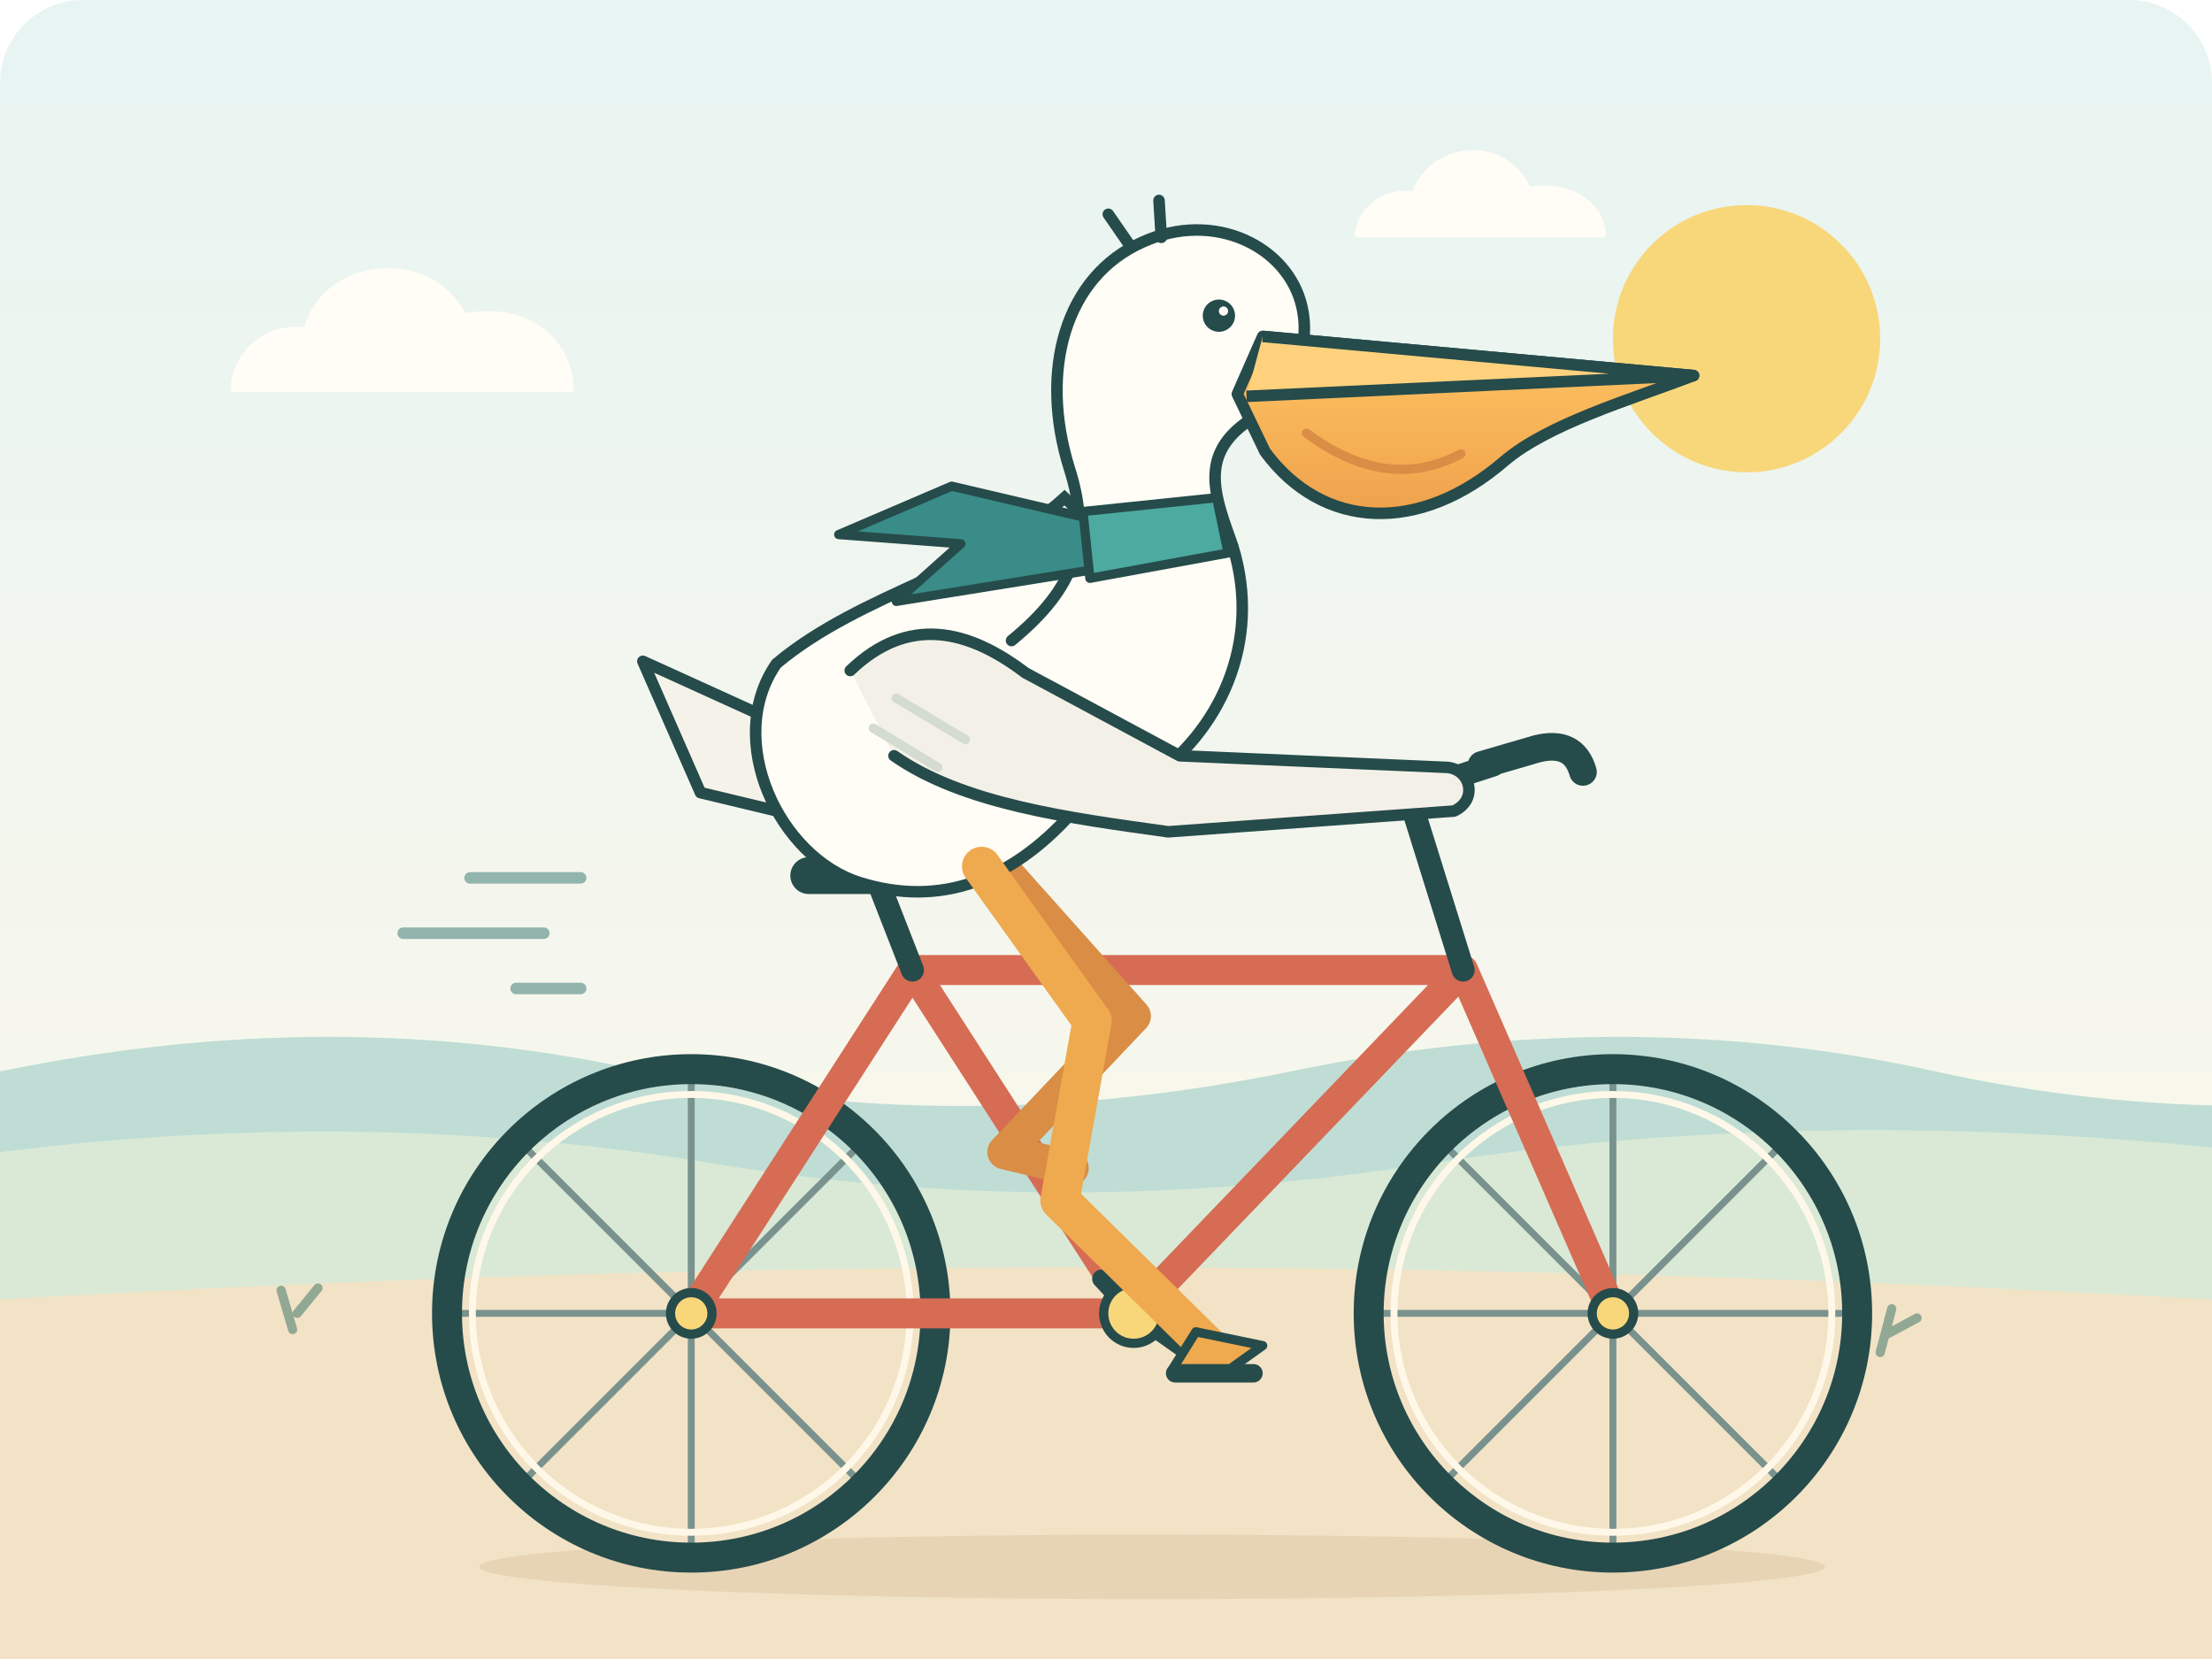
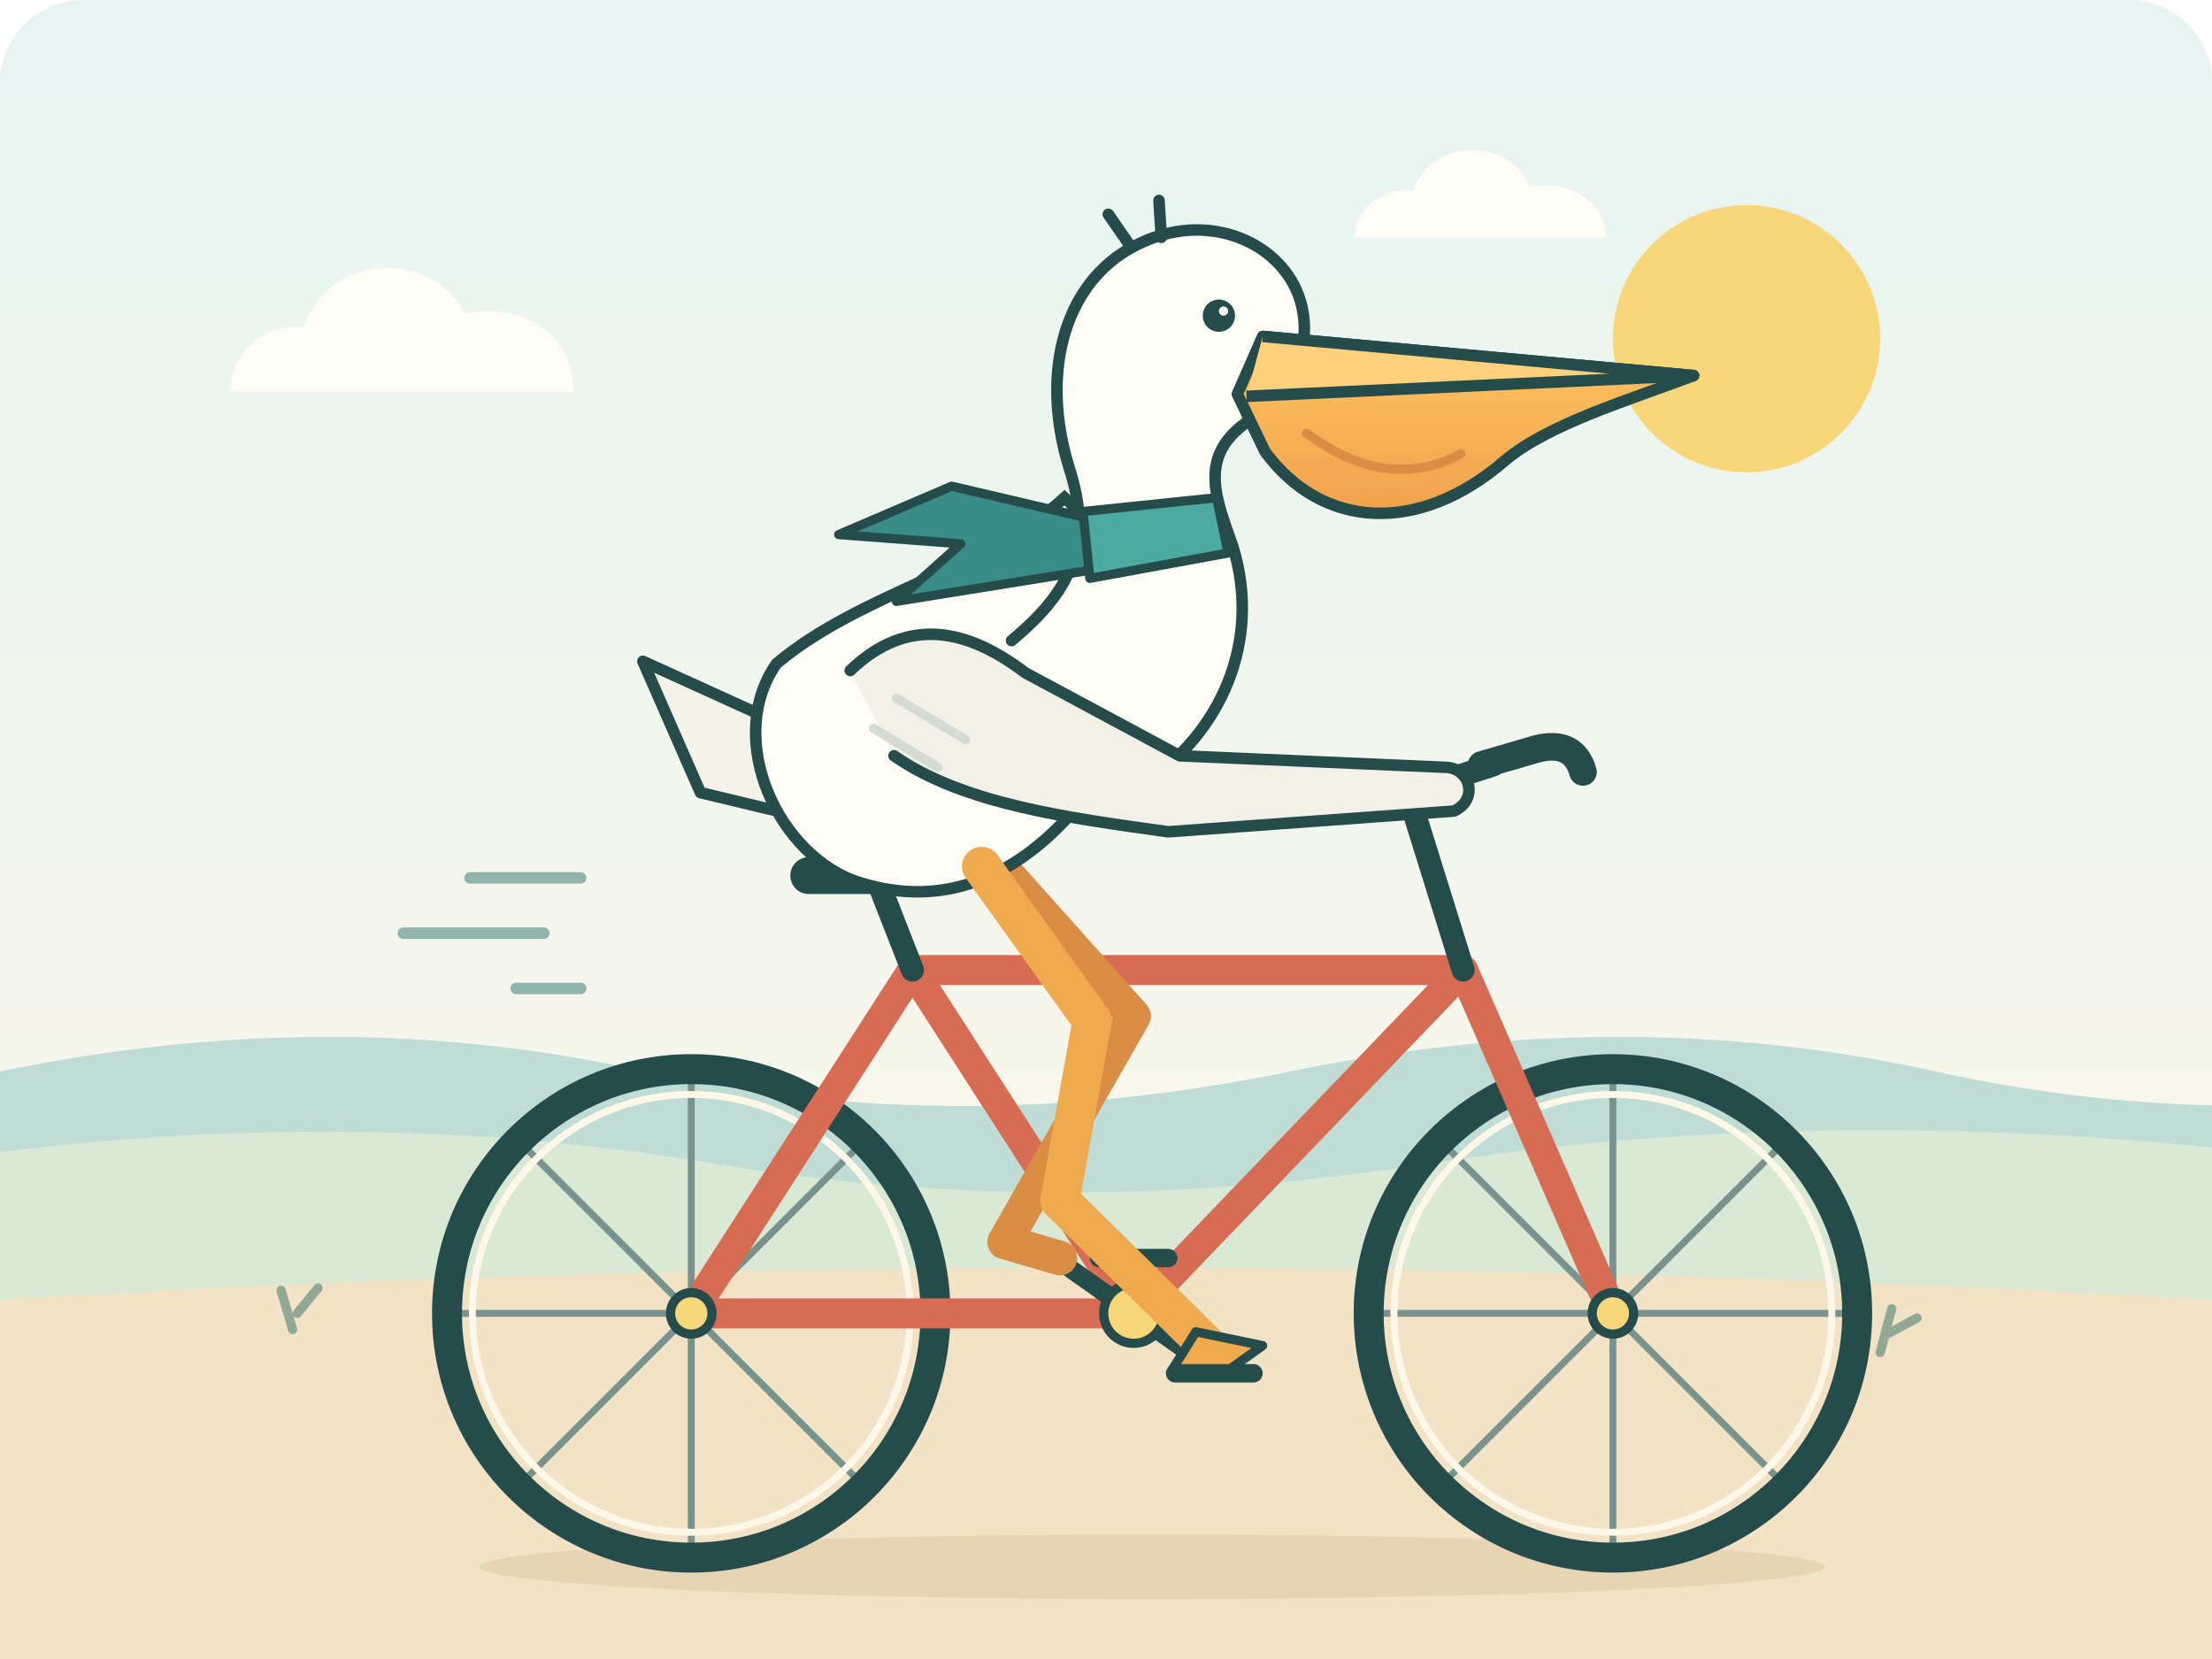
<svg xmlns="http://www.w3.org/2000/svg" width="960" height="720" viewBox="0 0 960 720" role="img" aria-labelledby="title desc">
  <defs>
    <linearGradient id="sky" x2="0" y2="1">
      <stop stop-color="#e7f4f2" />
      <stop offset="1" stop-color="#fff8e9" />
    </linearGradient>
    <linearGradient id="bill" x2="0" y2="1">
      <stop stop-color="#ffc663" />
      <stop offset="1" stop-color="#efa14c" />
    </linearGradient>
  </defs>
  <rect width="960" height="720" rx="36" fill="url(#sky)" />
  <circle cx="758" cy="147" r="58" fill="#f8d77b" />
  <g fill="#fffdf5">
    <path d="M100 170c0-17 15-30 32-28 9-31 55-35 70-6 26-5 47 10 47 34Z" />
    <path d="M588 103c0-12 12-22 25-20 9-23 41-24 51-2 18-3 33 7 33 22Z" />
  </g>
  <path d="M0 465Q145 435 280 465T560 465T840 465T1120 465V590H0Z" fill="#bfddd5" />
  <path d="M0 500Q160 480 310 505T620 505T960 498V586H0Z" fill="#d9e9d6" />
  <path d="M0 564Q470 536 960 564V720H0Z" fill="#f2e3c6" />
  <ellipse cx="500" cy="680" rx="292" ry="14" fill="#ddc9a7" opacity=".55" />
  <g fill="none" stroke-linecap="round" stroke-linejoin="round">
    <g stroke="#79928e" stroke-width="3">
      <path d="m300 464 0 212m-106-106h212m-181-75 150 150m-150 0 150-150" />
      <path d="m700 464 0 212m-106-106h212m-181-75 150 150m-150 0 150-150" />
    </g>
    <g stroke="#264b4b" stroke-width="13" fill="none">
      <circle cx="300" cy="570" r="106" />
      <circle cx="700" cy="570" r="106" />
    </g>
    <g stroke="#fff8e9" stroke-width="3">
      <circle cx="300" cy="570" r="95" />
      <circle cx="700" cy="570" r="95" />
    </g>
    <path d="m396 421-96 149h192L396 421h239L492 570m143-149 65 149" stroke="#d66c54" stroke-width="13" />
    <path d="m396 421-16-41m255 41-24-77 37-12" stroke="#264b4b" stroke-width="10" />
    <path d="m643 332 24-7q16-4 20 10" stroke="#264b4b" stroke-width="12" />
    <path d="M351 380h61" stroke="#264b4b" stroke-width="16" />
-     <path d="m492 570 34 24m-48-39 14 15" stroke="#264b4b" stroke-width="8" />
-     <path d="M510 596h34" stroke="#264b4b" stroke-width="8" />
+     <path d="m492 570 34 24m-34-24-34-24" stroke="#264b4b" stroke-width="8" />
+     <path d="M510 596h34m-67-50h30" stroke="#264b4b" stroke-width="8" />
    <g fill="#f8d77b" stroke="#264b4b" stroke-width="4">
      <circle cx="300" cy="570" r="9" />
      <circle cx="700" cy="570" r="9" />
      <circle cx="492" cy="570" r="13" />
    </g>
  </g>
-   <path d="m434 376 58 65-56 59 29 7" fill="none" stroke="#d98d45" stroke-width="15" stroke-linecap="round" stroke-linejoin="round" />
+   <path d="m434 376 58 65-56 98 24 7" fill="none" stroke="#d98d45" stroke-width="15" stroke-linecap="round" stroke-linejoin="round" />
  <path d="m334 312-55-25 25 57 50 12" fill="#f5f3e9" stroke="#264b4b" stroke-width="5" stroke-linejoin="round" />
  <path d="M337 288c37-31 91-41 125-72l36 34c-7 44-5 72-33 103-26 29-57 41-92 30-35-11-59-62-36-95Z" fill="#fffdf5" stroke="#264b4b" stroke-width="5" />
  <path d="M439 278c28-23 35-44 25-75-13-42-2-83 32-98 31-14 63 2 69 28 5 22-8 39-25 51-20 15-12 33-5 53 13 42-6 81-37 102" fill="#fffdf5" stroke="#264b4b" stroke-width="5" stroke-linecap="round" />
  <path d="M548 146 735 163c-29 11-63 21-82 37-37 32-79 30-104-4l-12-25Z" fill="url(#bill)" stroke="#264b4b" stroke-width="5" stroke-linejoin="round" />
  <path d="m548 146 187 17-194 9" fill="#ffd17d" stroke="#264b4b" stroke-width="5" stroke-linejoin="round" />
  <path d="M567 188q35 26 67 9" fill="none" stroke="#d98d45" stroke-width="4" stroke-linecap="round" />
  <circle cx="529" cy="137" r="7" fill="#264b4b" />
  <circle cx="531" cy="135" r="2" fill="#fffdf5" />
  <path d="m490 106-9-13m23 10-1-16" fill="none" stroke="#264b4b" stroke-width="5" stroke-linecap="round" />
  <path d="m477 226-64-15-49 21 53 4-28 25 87-14" fill="#398c88" stroke="#264b4b" stroke-width="4" stroke-linejoin="round" />
  <path d="m470 222 58-6 5 24-60 11Z" fill="#4caaa0" stroke="#264b4b" stroke-width="4" stroke-linejoin="round" />
  <path d="M369 291c25-24 51-18 76 1l67 36 115 5c11 0 15 14 4 19l-124 9c-43-6-89-12-119-33" fill="#f3f1e7" stroke="#264b4b" stroke-width="5" stroke-linecap="round" stroke-linejoin="round" />
  <path d="m389 303 30 18m-40-5 28 17" fill="none" stroke="#d4dbd0" stroke-width="4" stroke-linecap="round" />
  <path d="m426 376 48 67-14 78 65 64" fill="none" stroke="#efa94e" stroke-width="17" stroke-linecap="round" stroke-linejoin="round" />
  <path d="m519 578 29 6-14 10h-25Z" fill="#efa94e" stroke="#264b4b" stroke-width="4" stroke-linejoin="round" />
  <g fill="none" stroke="#91a894" stroke-width="4" stroke-linecap="round">
    <path d="m127 577-5-17m7 10 9-11m678 28 5-19m-2 11 13-7" />
  </g>
  <g fill="none" stroke="#91b4ad" stroke-width="5" stroke-linecap="round">
    <path d="M204 381h48m-77 24h61m-12 24h28" />
  </g>
</svg>
